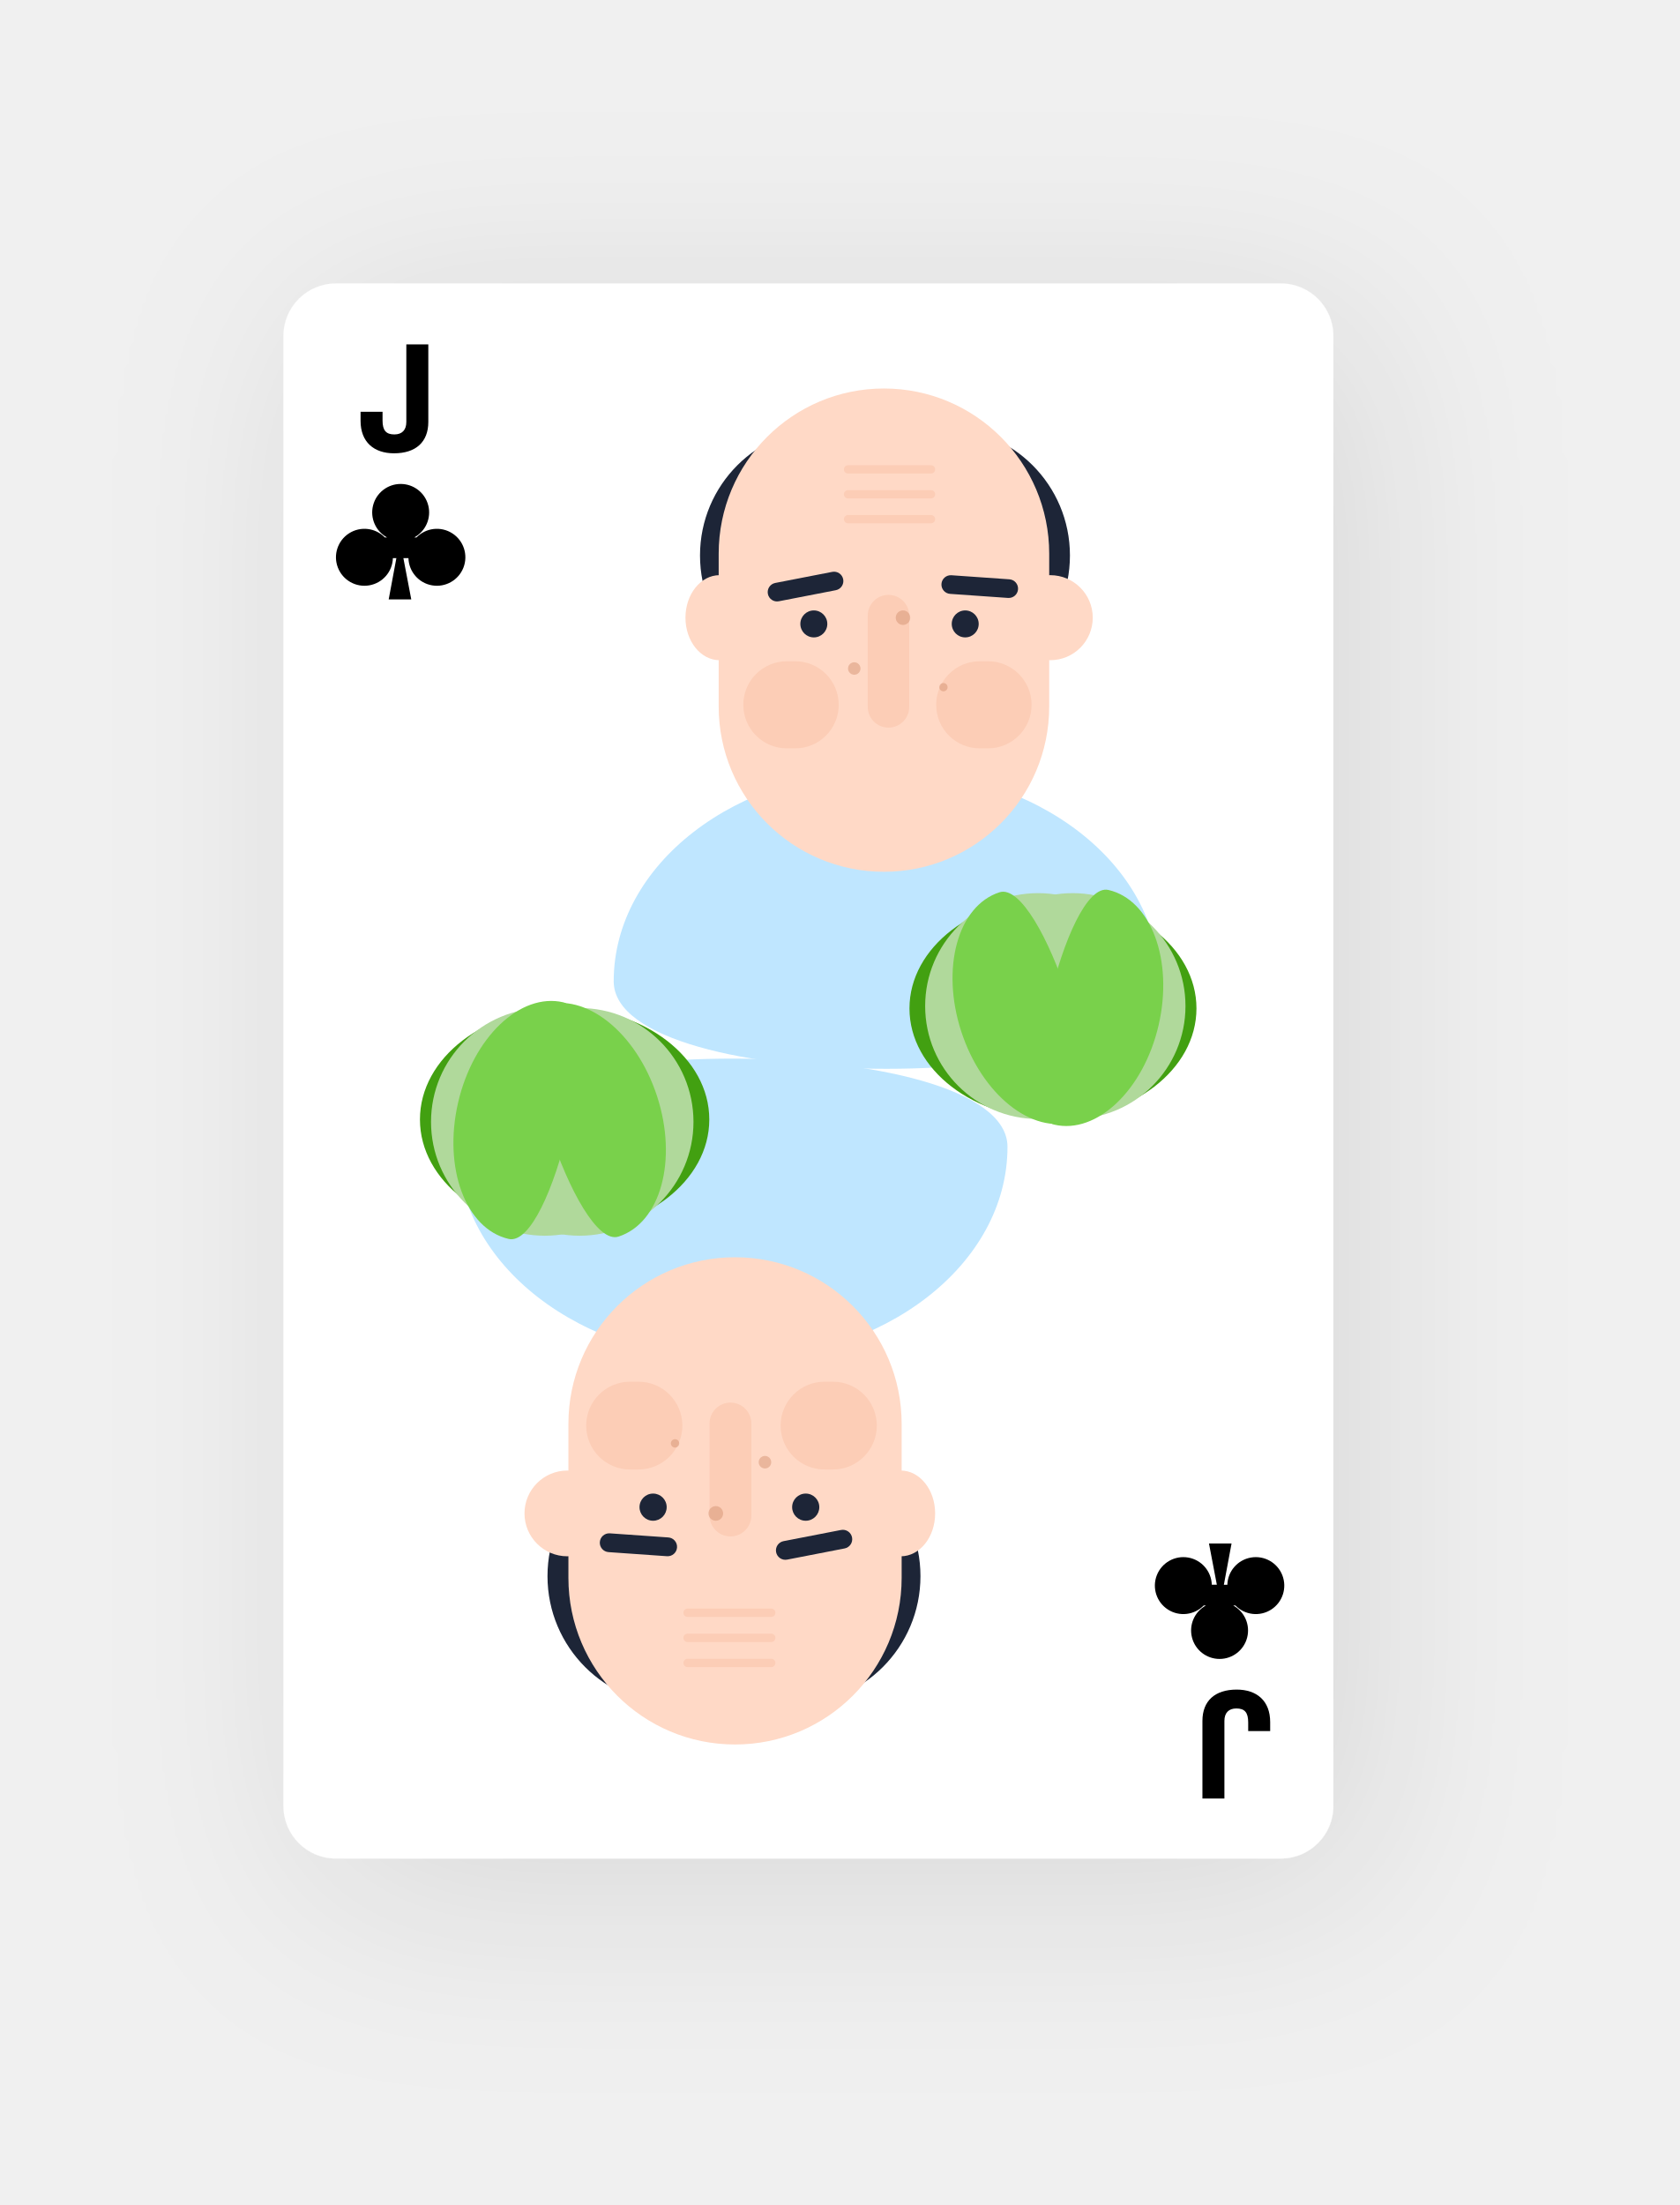
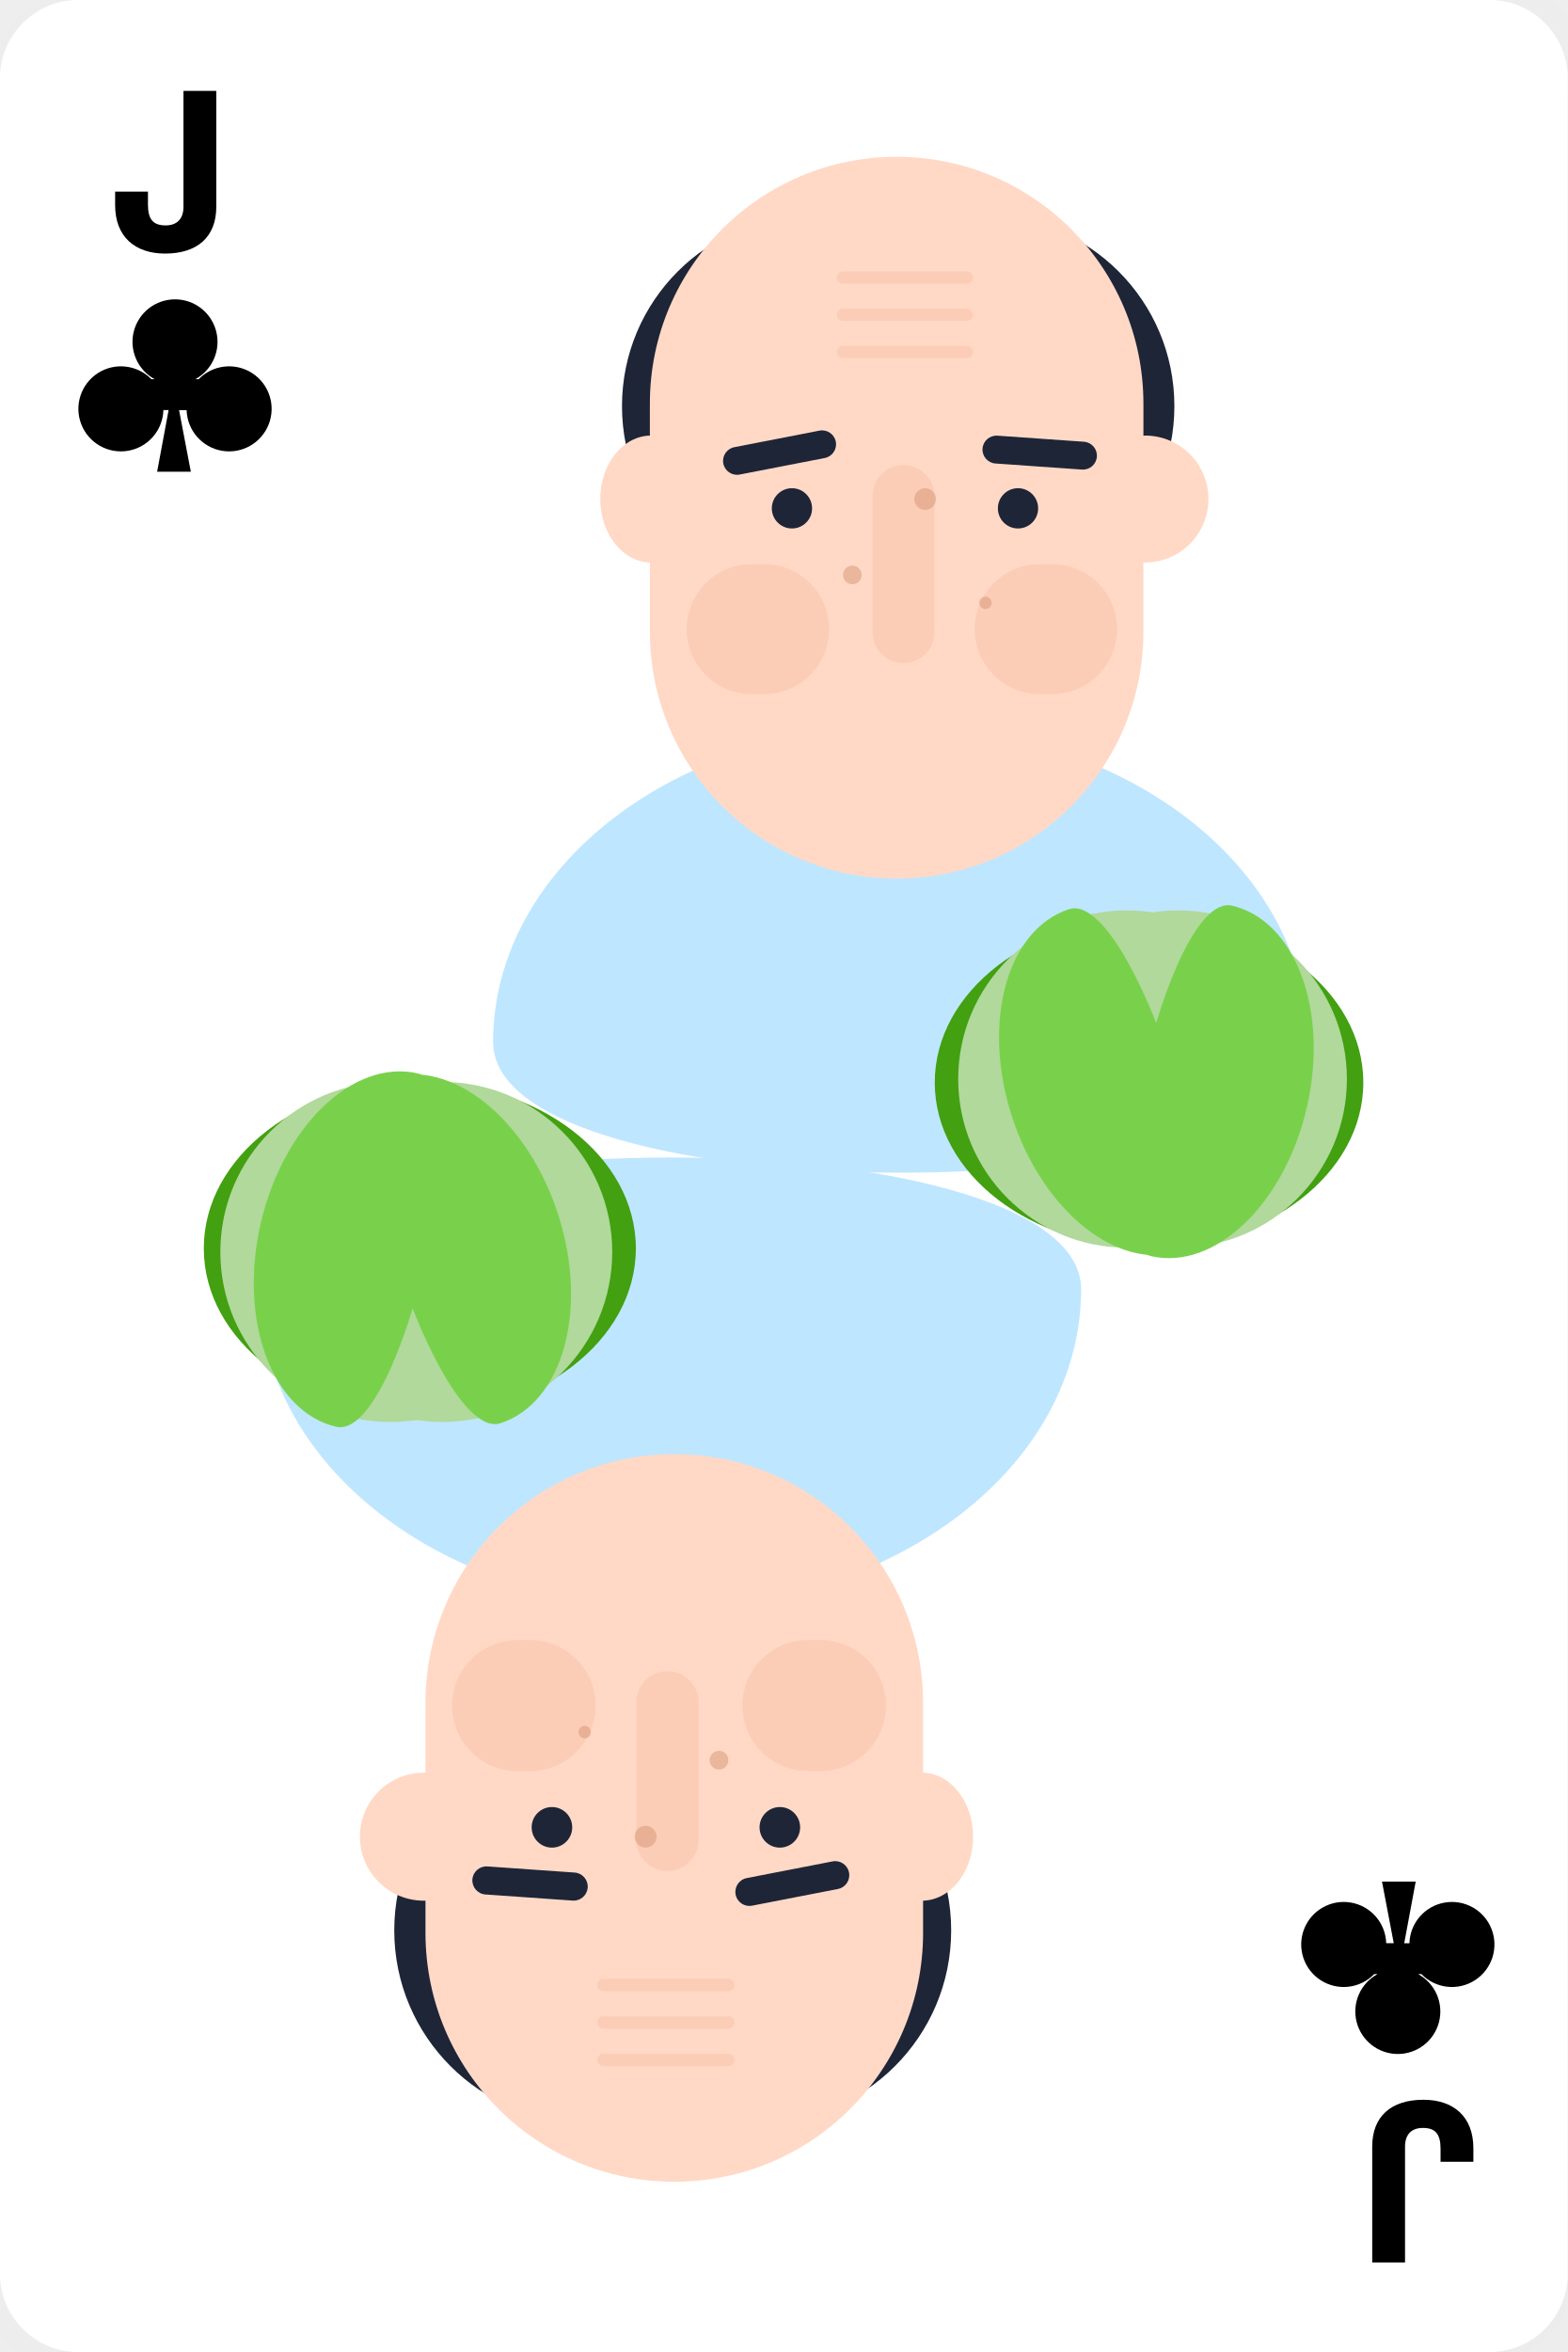
- <svg xmlns="http://www.w3.org/2000/svg" viewBox="0 0 160 210">
+ <svg xmlns="http://www.w3.org/2000/svg" viewBox="0 0 100 150">
  <defs>
    <style>
      .cls-1 {
        fill: #fff;
      }

      .cls-2 {
        font-size: 14px;
        font-family: HelveticaNeue-Bold, Helvetica Neue;
        font-weight: 700;
      }

      .cls-3 {
        fill: #bfe6ff;
      }

      .cls-4 {
        fill: #1d2537;
      }

      .cls-5 {
        fill: #ffd9c6;
      }

      .cls-6 {
        fill: #fccdb6;
      }

      .cls-7 {
        fill: rgba(213,146,113,0.49);
      }

      .cls-8 {
        fill: #42a011;
      }

      .cls-9 {
        fill: #b0d99b;
      }

      .cls-10 {
        fill: #79d14b;
      }

      .cls-11 {
        filter: url(#Rectangle_1);
      }
    </style>
-     <filter id="Rectangle_1" x="0" y="0" width="160" height="210" filterUnits="userSpaceOnUse">
+     <filter id="Rectangle_1" x="0" y="0" width="100" height="150" filterUnits="userSpaceOnUse">
      <feOffset dx="3" dy="3" input="SourceAlpha" />
      <feGaussianBlur stdDeviation="10" result="blur" />
      <feFlood flood-opacity="0.102" />
      <feComposite operator="in" in2="blur" />
      <feComposite in="SourceGraphic" />
    </filter>
  </defs>
  <g id="Group_288" data-name="Group 288" transform="translate(-1236 -804)">
    <g id="Group_239" data-name="Group 239" transform="translate(462 581)">
      <g id="Symbol_5_298" data-name="Symbol 5 – 298" transform="translate(661 6)">
        <g class="cls-11" transform="matrix(1, 0, 0, 1, 113, 217)">
-           <rect id="Rectangle_1-2" data-name="Rectangle 1" class="cls-1" width="100" height="150" rx="5" transform="translate(27 27)" />
+           <rect id="Rectangle_1-2" data-name="Rectangle 1" class="cls-1" width="100" height="150" rx="5" />
        </g>
      </g>
-       <g id="Group_8" data-name="Group 8" transform="translate(0 -3)">
+       <g id="Group_8" data-name="Group 8" transform="translate(-27 -30)">
        <text id="J" class="cls-2" transform="translate(808 269)">
          <tspan x="0" y="0">J</tspan>
        </text>
        <g id="Symbol_3_132" data-name="Symbol 3 – 132" transform="translate(314.423 -53)">
          <path id="Union_2" data-name="Union 2" d="M5.023,11l.732-3.932H5.423A2.712,2.712,0,1,1,4.657,5.1h.211a2.712,2.712,0,1,1,2.591,0h.211a2.712,2.712,0,1,1-.766,1.973H6.423L7.173,11Z" transform="translate(491.577 325.085)" />
        </g>
      </g>
-       <g id="Group_9" data-name="Group 9" transform="translate(1702.328 653.085) rotate(180)">
+       <g id="Group_9" data-name="Group 9" transform="translate(1675.328 626.085) rotate(180)">
        <text id="J-2" data-name="J" class="cls-2" transform="translate(807 269)">
          <tspan x="0" y="0">J</tspan>
        </text>
        <g id="Symbol_3_133" data-name="Symbol 3 – 133" transform="translate(314.423 -53)">
          <path id="Union_2-2" data-name="Union 2" d="M5.023,11l.732-3.932H5.423A2.712,2.712,0,1,1,4.657,5.1h.211a2.712,2.712,0,1,1,2.591,0h.211a2.712,2.712,0,1,1-.766,1.973H6.423L7.173,11Z" transform="translate(491.577 325.085)" />
        </g>
      </g>
    </g>
-     <g id="Group_287" data-name="Group 287" transform="translate(902.563 757.553)">
+     <g id="Group_287" data-name="Group 287" transform="translate(875.563 730.553)">
      <g id="Group_89" data-name="Group 89" transform="translate(-580.108 -70.553)">
        <path id="Path_31" data-name="Path 31" class="cls-3" d="M51.952,8.332c0,11.109-11.63,20.115-25.976,20.115S0,19.441,0,8.332,51.952-2.777,51.952,8.332Z" transform="translate(1023.952 218.791) rotate(180)" />
        <rect id="Rectangle_8" data-name="Rectangle 8" class="cls-4" width="35.236" height="24.297" rx="12.148" transform="translate(980.221 157.753)" />
        <rect id="Rectangle_7" data-name="Rectangle 7" class="cls-5" width="31.483" height="46.026" rx="15.742" transform="translate(981.999 154)" />
        <ellipse id="Ellipse_6" data-name="Ellipse 6" class="cls-5" cx="3.243" cy="4.049" rx="3.243" ry="4.049" transform="translate(978.835 171.778)" />
        <circle id="Ellipse_7" data-name="Ellipse 7" class="cls-5" cx="4.049" cy="4.049" r="4.049" transform="translate(1009.532 171.778)" />
        <rect id="Rectangle_9" data-name="Rectangle 9" class="cls-6" width="8.692" height="0.79" rx="0.395" transform="translate(993.926 161.309)" />
        <rect id="Rectangle_10" data-name="Rectangle 10" class="cls-6" width="8.692" height="0.79" rx="0.395" transform="translate(993.926 163.679)" />
        <rect id="Rectangle_11" data-name="Rectangle 11" class="cls-6" width="8.692" height="0.79" rx="0.395" transform="translate(993.926 166.05)" />
        <rect id="Rectangle_15" data-name="Rectangle 15" class="cls-4" width="7.309" height="1.778" rx="0.889" transform="translate(986.515 172.689) rotate(-11)" />
        <rect id="Rectangle_16" data-name="Rectangle 16" class="cls-4" width="7.309" height="1.778" rx="0.889" transform="matrix(0.998, 0.07, -0.07, 0.998, 1003.281, 171.723)" />
        <rect id="Rectangle_12" data-name="Rectangle 12" class="cls-6" width="12.642" height="3.951" rx="1.975" transform="translate(996.198 186.297) rotate(-90)" />
        <rect id="Rectangle_13" data-name="Rectangle 13" class="cls-6" width="9.087" height="8.296" rx="4.148" transform="translate(984.346 179.976)" />
        <rect id="Rectangle_14" data-name="Rectangle 14" class="cls-6" width="9.087" height="8.296" rx="4.148" transform="translate(1002.717 179.976)" />
        <circle id="Ellipse_8" data-name="Ellipse 8" class="cls-4" cx="1.284" cy="1.284" r="1.284" transform="translate(989.778 175.136)" />
        <circle id="Ellipse_10" data-name="Ellipse 10" class="cls-7" cx="0.691" cy="0.691" r="0.691" transform="translate(998.865 175.136)" />
        <circle id="Ellipse_11" data-name="Ellipse 11" class="cls-7" cx="0.395" cy="0.395" r="0.395" transform="translate(1003.013 182.05)" />
        <circle id="Ellipse_12" data-name="Ellipse 12" class="cls-7" cx="0.593" cy="0.593" r="0.593" transform="translate(994.321 180.075)" />
        <circle id="Ellipse_9" data-name="Ellipse 9" class="cls-4" cx="1.284" cy="1.284" r="1.284" transform="translate(1004.198 175.136)" />
        <g id="Group_73" data-name="Group 73" transform="translate(1000.172 201.013)">
          <ellipse id="Ellipse_19" data-name="Ellipse 19" class="cls-8" cx="13.668" cy="10.531" rx="13.668" ry="10.531" transform="translate(0 1.496)" />
          <circle id="Ellipse_18" data-name="Ellipse 18" class="cls-9" cx="10.755" cy="10.755" r="10.755" transform="translate(1.494 1.048)" />
          <circle id="Ellipse_20" data-name="Ellipse 20" class="cls-9" cx="10.755" cy="10.755" r="10.755" transform="translate(4.78 1.048)" />
          <path id="Path_32" data-name="Path 32" class="cls-10" d="M7.556,0c4.173,0,4.173,22.949,0,22.949S0,17.812,0,11.475,3.383,0,7.556,0Z" transform="matrix(0.951, -0.309, 0.309, 0.951, 1.384, 3.302)" />
          <path id="Path_33" data-name="Path 33" class="cls-10" d="M7.556,0c4.173,0,4.173,22.949,0,22.949S0,17.812,0,11.475,3.383,0,7.556,0Z" transform="matrix(-0.974, -0.225, 0.225, -0.974, 21.15, 24.797)" />
        </g>
      </g>
      <g id="Group_91" data-name="Group 91" transform="translate(1401.4 366.589) rotate(180)">
        <path id="Path_31-2" data-name="Path 31" class="cls-3" d="M52.377,8.4c0,11.2-11.725,20.28-26.189,20.28S0,19.6,0,8.4,52.377-2.8,52.377,8.4Z" transform="translate(1024.377 219.322) rotate(180)" />
        <rect id="Rectangle_8-2" data-name="Rectangle 8" class="cls-4" width="35.525" height="24.496" rx="12.248" transform="translate(980.289 157.784)" />
        <rect id="Rectangle_7-2" data-name="Rectangle 7" class="cls-5" width="31.741" height="46.403" rx="15.871" transform="translate(982.081 154)" />
        <ellipse id="Ellipse_6-2" data-name="Ellipse 6" class="cls-5" cx="3.27" cy="4.083" rx="3.27" ry="4.083" transform="translate(978.891 171.924)" />
        <circle id="Ellipse_7-2" data-name="Ellipse 7" class="cls-5" cx="4.083" cy="4.083" r="4.083" transform="translate(1009.839 171.924)" />
        <rect id="Rectangle_9-2" data-name="Rectangle 9" class="cls-6" width="8.763" height="0.797" rx="0.398" transform="translate(994.106 161.369)" />
        <rect id="Rectangle_10-2" data-name="Rectangle 10" class="cls-6" width="8.763" height="0.797" rx="0.398" transform="translate(994.106 163.758)" />
        <rect id="Rectangle_11-2" data-name="Rectangle 11" class="cls-6" width="8.763" height="0.797" rx="0.398" transform="translate(994.106 166.148)" />
        <rect id="Rectangle_15-2" data-name="Rectangle 15" class="cls-4" width="7.369" height="1.792" rx="0.896" transform="translate(986.634 172.842) rotate(-11)" />
        <rect id="Rectangle_16-2" data-name="Rectangle 16" class="cls-4" width="7.369" height="1.792" rx="0.896" transform="matrix(0.998, 0.07, -0.07, 0.998, 1003.538, 171.868)" />
        <rect id="Rectangle_12-2" data-name="Rectangle 12" class="cls-6" width="12.746" height="3.983" rx="1.992" transform="translate(996.396 186.561) rotate(-90)" />
        <rect id="Rectangle_13-2" data-name="Rectangle 13" class="cls-6" width="9.161" height="8.364" rx="4.182" transform="translate(984.447 180.189)" />
        <rect id="Rectangle_14-2" data-name="Rectangle 14" class="cls-6" width="9.161" height="8.364" rx="4.182" transform="translate(1002.968 180.189)" />
        <circle id="Ellipse_8-2" data-name="Ellipse 8" class="cls-4" cx="1.294" cy="1.294" r="1.294" transform="translate(989.924 175.309)" />
        <circle id="Ellipse_10-2" data-name="Ellipse 10" class="cls-7" cx="0.697" cy="0.697" r="0.697" transform="translate(999.085 175.309)" />
        <circle id="Ellipse_11-2" data-name="Ellipse 11" class="cls-7" cx="0.398" cy="0.398" r="0.398" transform="translate(1003.267 182.28)" />
        <circle id="Ellipse_12-2" data-name="Ellipse 12" class="cls-7" cx="0.597" cy="0.597" r="0.597" transform="translate(994.504 180.288)" />
        <circle id="Ellipse_9-2" data-name="Ellipse 9" class="cls-4" cx="1.294" cy="1.294" r="1.294" transform="translate(1004.462 175.309)" />
        <g id="Group_73-2" data-name="Group 73" transform="translate(1000.403 201.398)">
          <ellipse id="Ellipse_19-2" data-name="Ellipse 19" class="cls-8" cx="13.78" cy="10.617" rx="13.78" ry="10.617" transform="translate(0 1.508)" />
          <circle id="Ellipse_18-2" data-name="Ellipse 18" class="cls-9" cx="10.843" cy="10.843" r="10.843" transform="translate(1.506 1.056)" />
          <circle id="Ellipse_20-2" data-name="Ellipse 20" class="cls-9" cx="10.843" cy="10.843" r="10.843" transform="translate(4.819 1.056)" />
          <path id="Path_32-2" data-name="Path 32" class="cls-10" d="M7.618,0c4.207,0,4.207,23.137,0,23.137S0,17.958,0,11.569,3.411,0,7.618,0Z" transform="matrix(0.951, -0.309, 0.309, 0.951, 1.395, 3.329)" />
          <path id="Path_33-2" data-name="Path 33" class="cls-10" d="M7.618,0c4.207,0,4.207,23.137,0,23.137S0,17.958,0,11.569,3.411,0,7.618,0Z" transform="matrix(-0.974, -0.225, 0.225, -0.974, 21.324, 25)" />
        </g>
      </g>
    </g>
  </g>
</svg>
